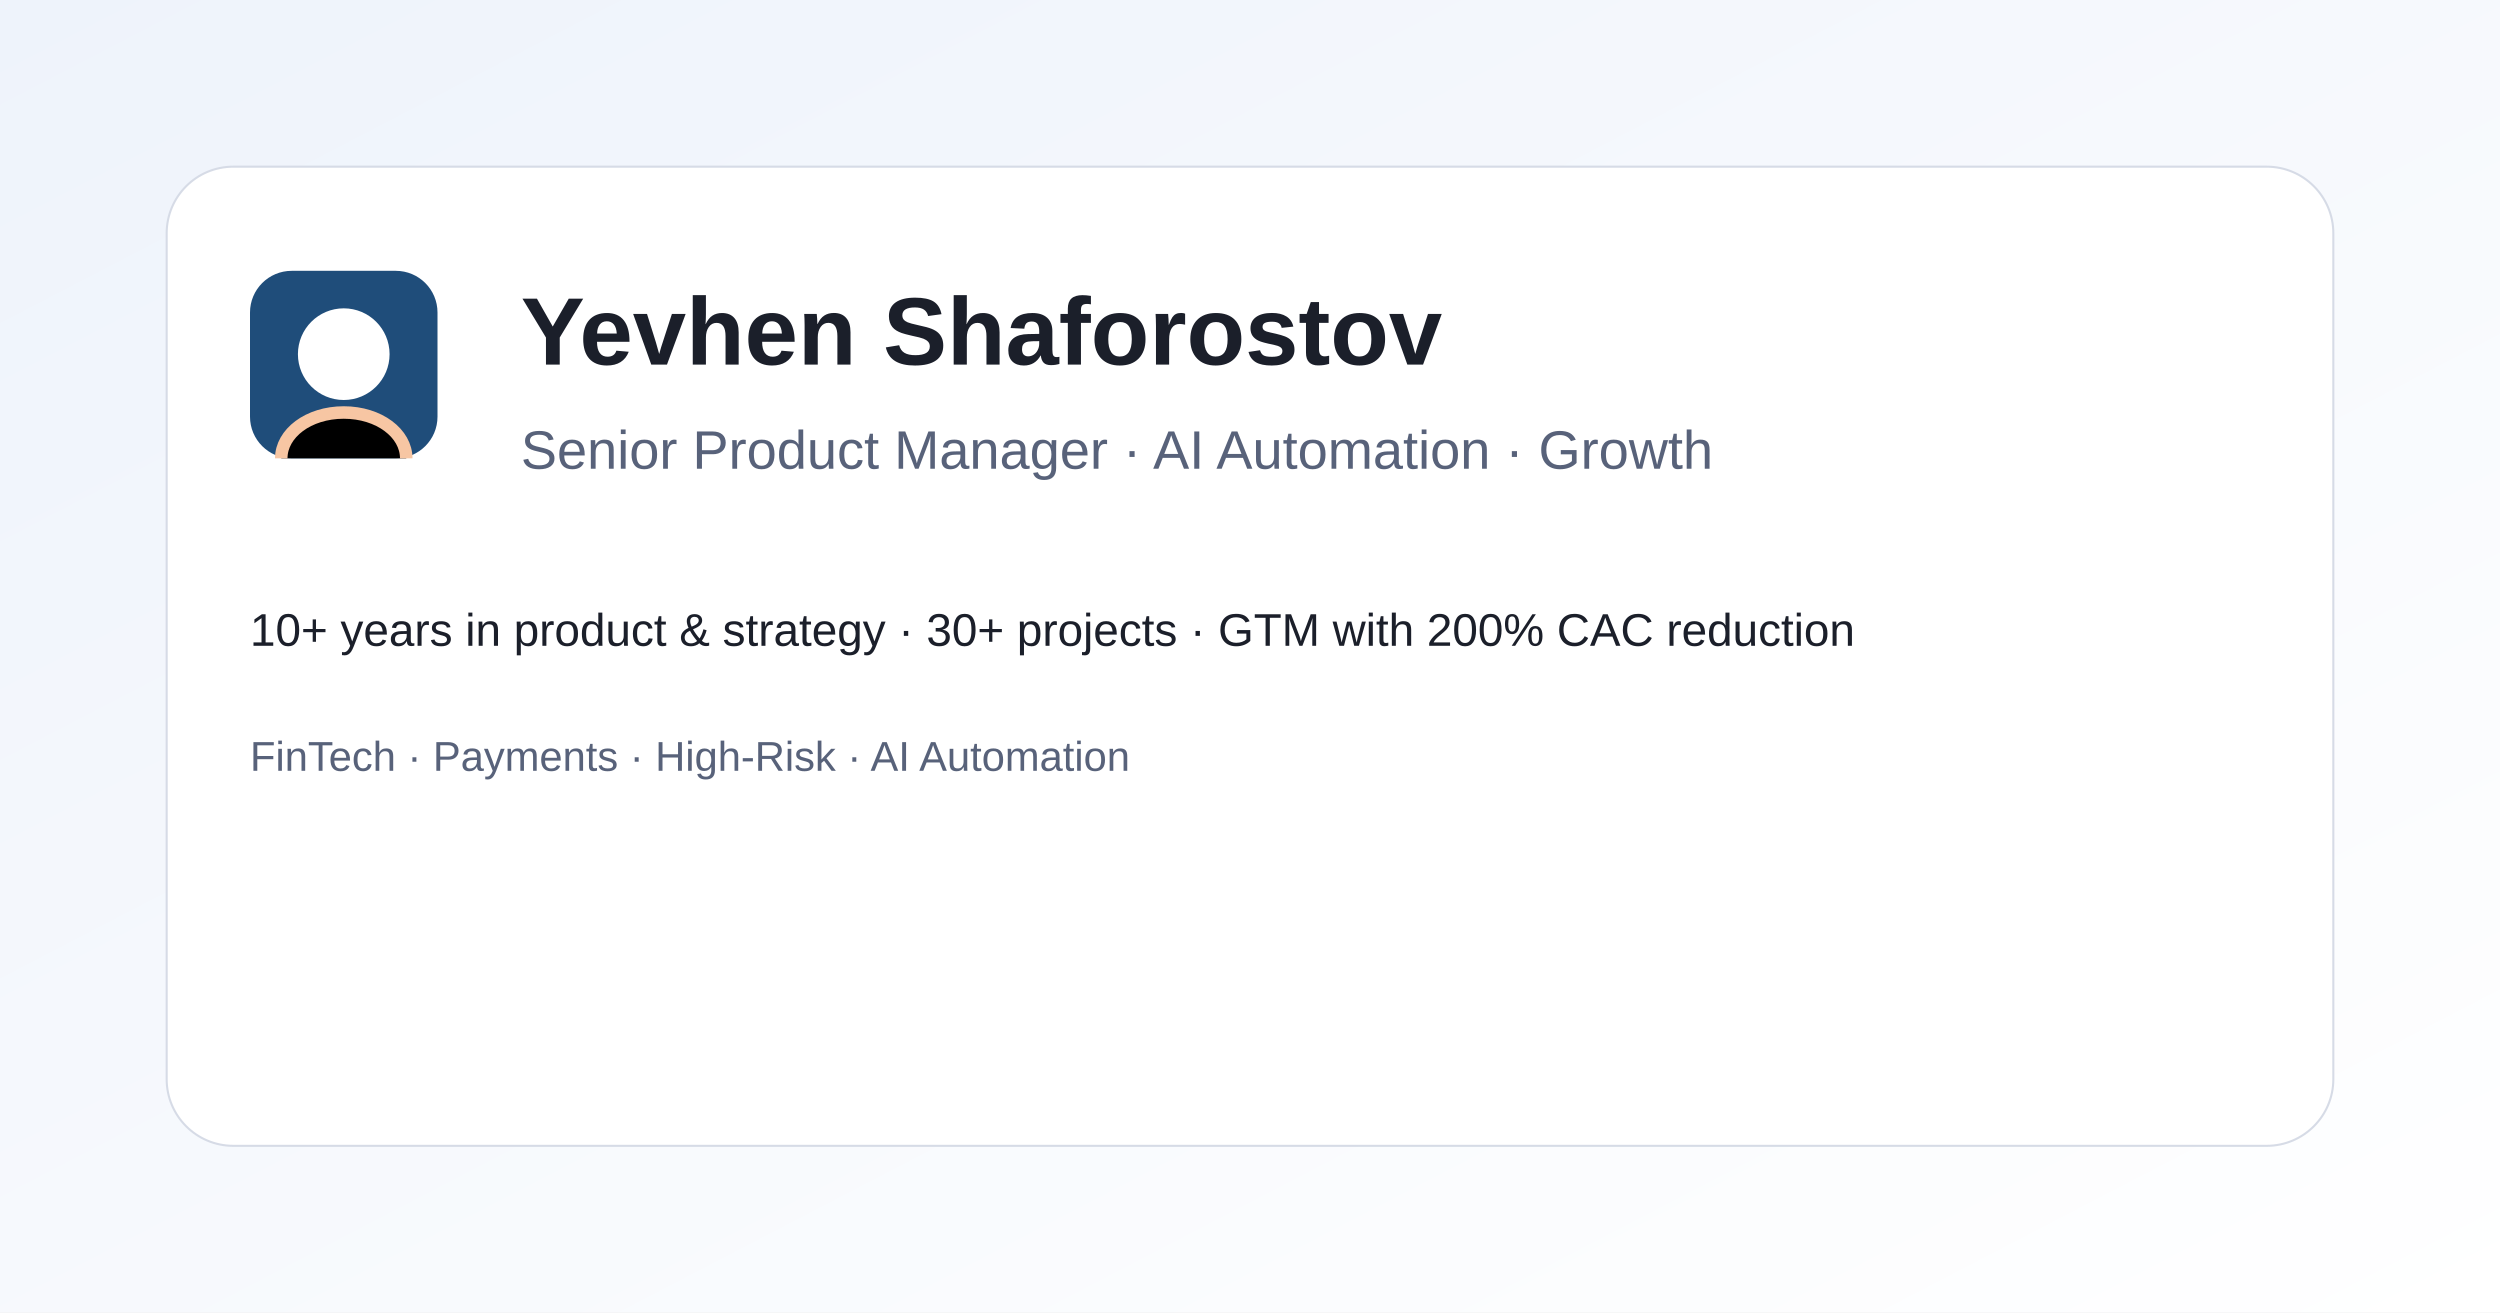
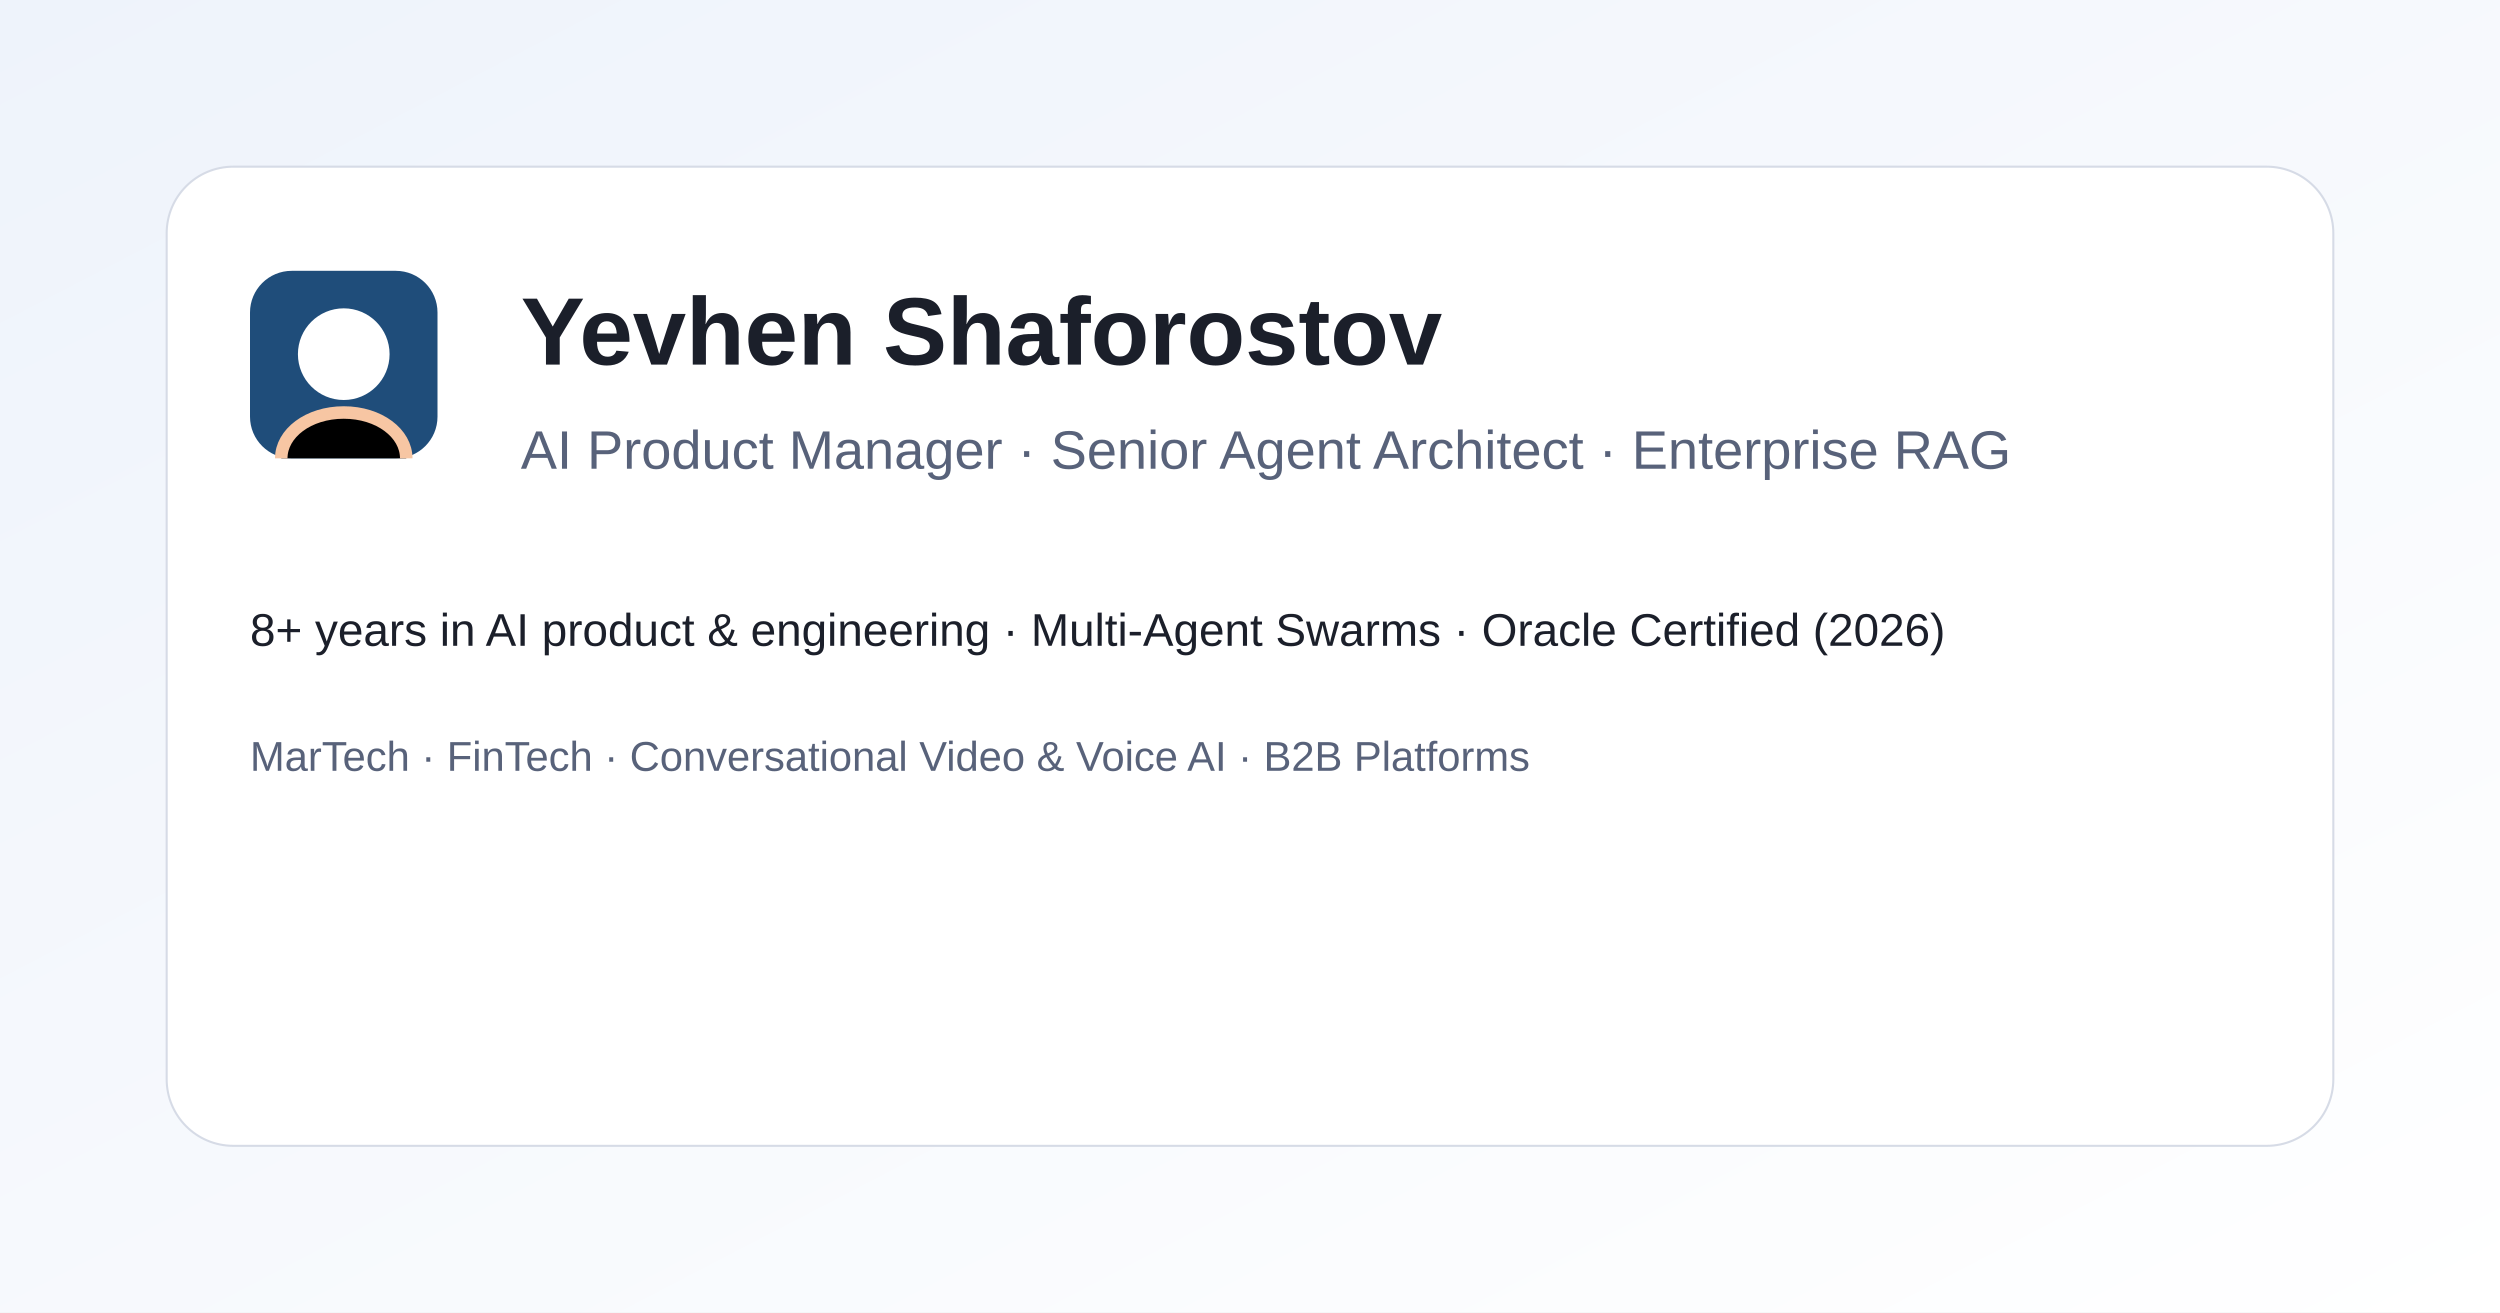
<svg xmlns="http://www.w3.org/2000/svg" width="1200" height="630" viewBox="0 0 1200 630">
  <defs>
    <linearGradient id="bg" x1="0" x2="1" y1="0" y2="1">
      <stop offset="0%" stop-color="#EEF3FB" />
      <stop offset="100%" stop-color="#FFFFFF" />
    </linearGradient>
  </defs>
  <rect width="1200" height="630" fill="url(#bg)" />
  <rect x="80" y="80" width="1040" height="470" rx="32" fill="#FFFFFF" stroke="#D6DBE6" />
  <rect x="120" y="130" width="90" height="90" rx="20" fill="#1F4D7A" />
  <circle cx="165" cy="170" r="22" fill="#FFFFFF" />
  <path d="M135 220c0-12 13-22 30-22s30 10 30 22" stroke="#F7C6A3" stroke-width="6" />
  <text x="250" y="175" font-family="Segoe UI, Arial, sans-serif" font-size="46" fill="#1B1F2A" font-weight="700">
    Yevhen Shaforostov
  </text>
  <text x="250" y="225" font-family="Segoe UI, Arial, sans-serif" font-size="26" fill="#58627A">
-     Senior Product Manager · AI Automation · Growth
+     AI Product Manager · Senior Agent Architect · Enterprise RAG
  </text>
  <text x="120" y="310" font-family="Segoe UI, Arial, sans-serif" font-size="22" fill="#1B1F2A">
-     10+ years in product &amp; strategy · 30+ projects · GTM with 200% CAC reduction
+     8+ years in AI product &amp; engineering · Multi-Agent Swarms · Oracle Certified (2026)
  </text>
  <text x="120" y="370" font-family="Segoe UI, Arial, sans-serif" font-size="20" fill="#58627A">
-     FinTech · Payments · High-Risk · AI Automation
+     MarTech · FinTech · Conversational Video &amp; Voice AI · B2B Platforms
  </text>
</svg>
